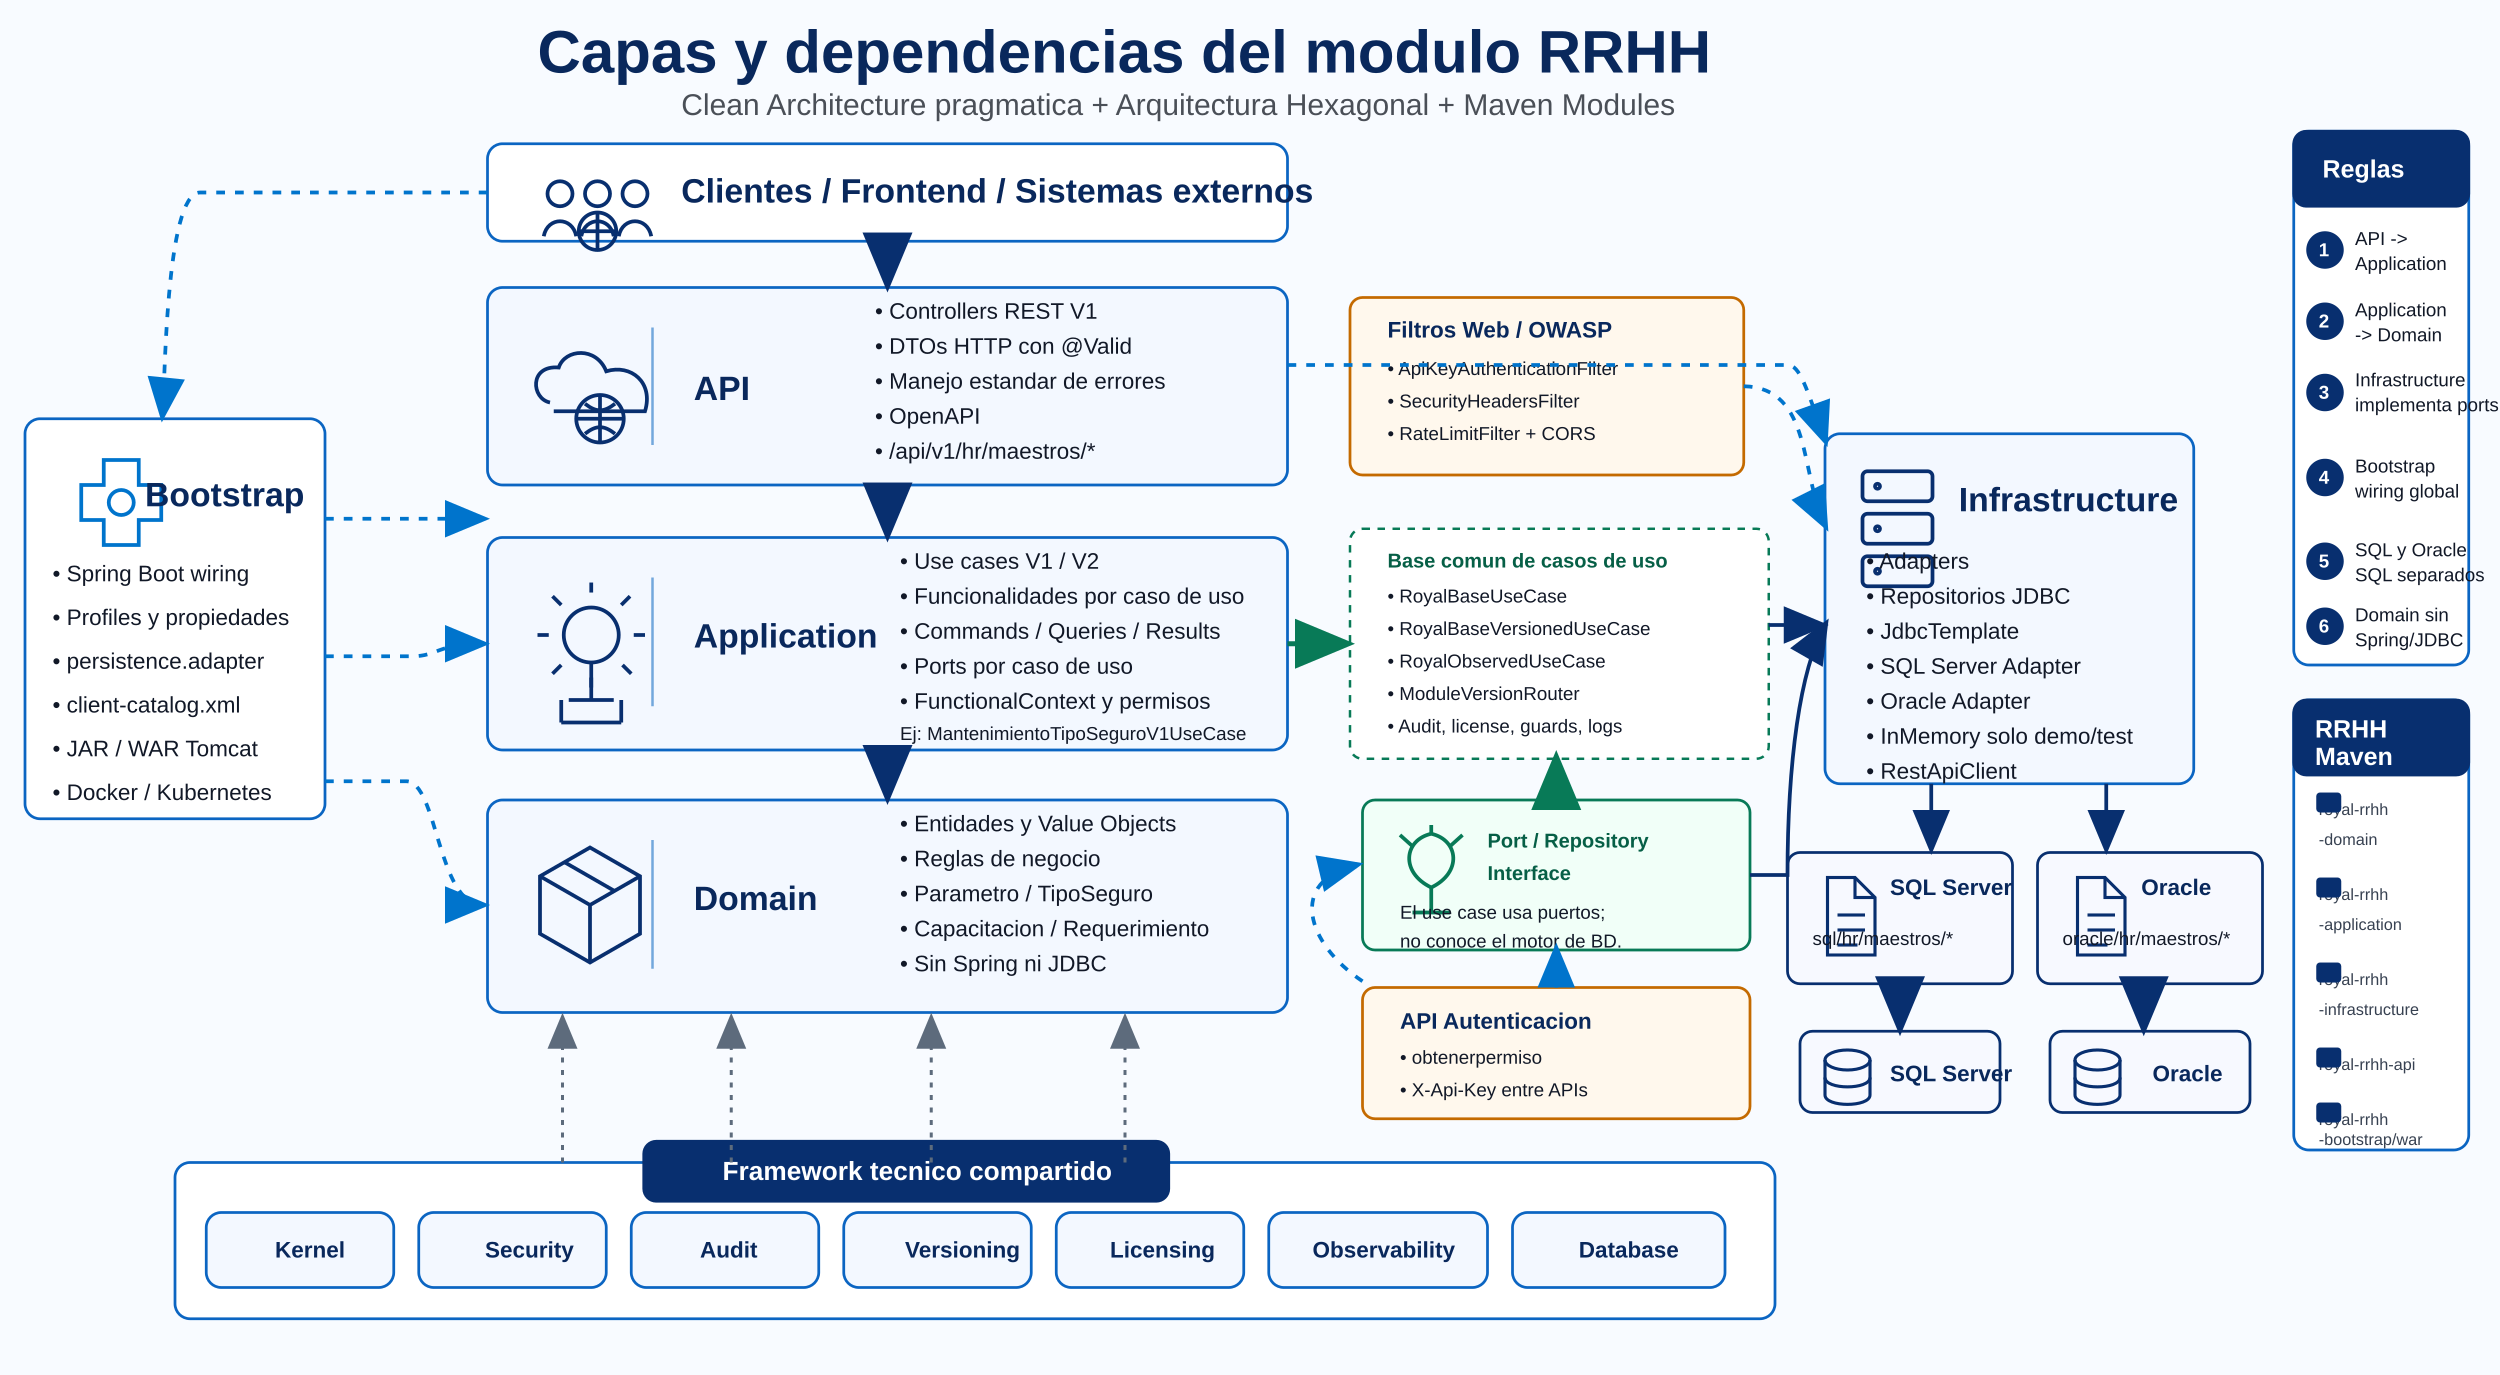
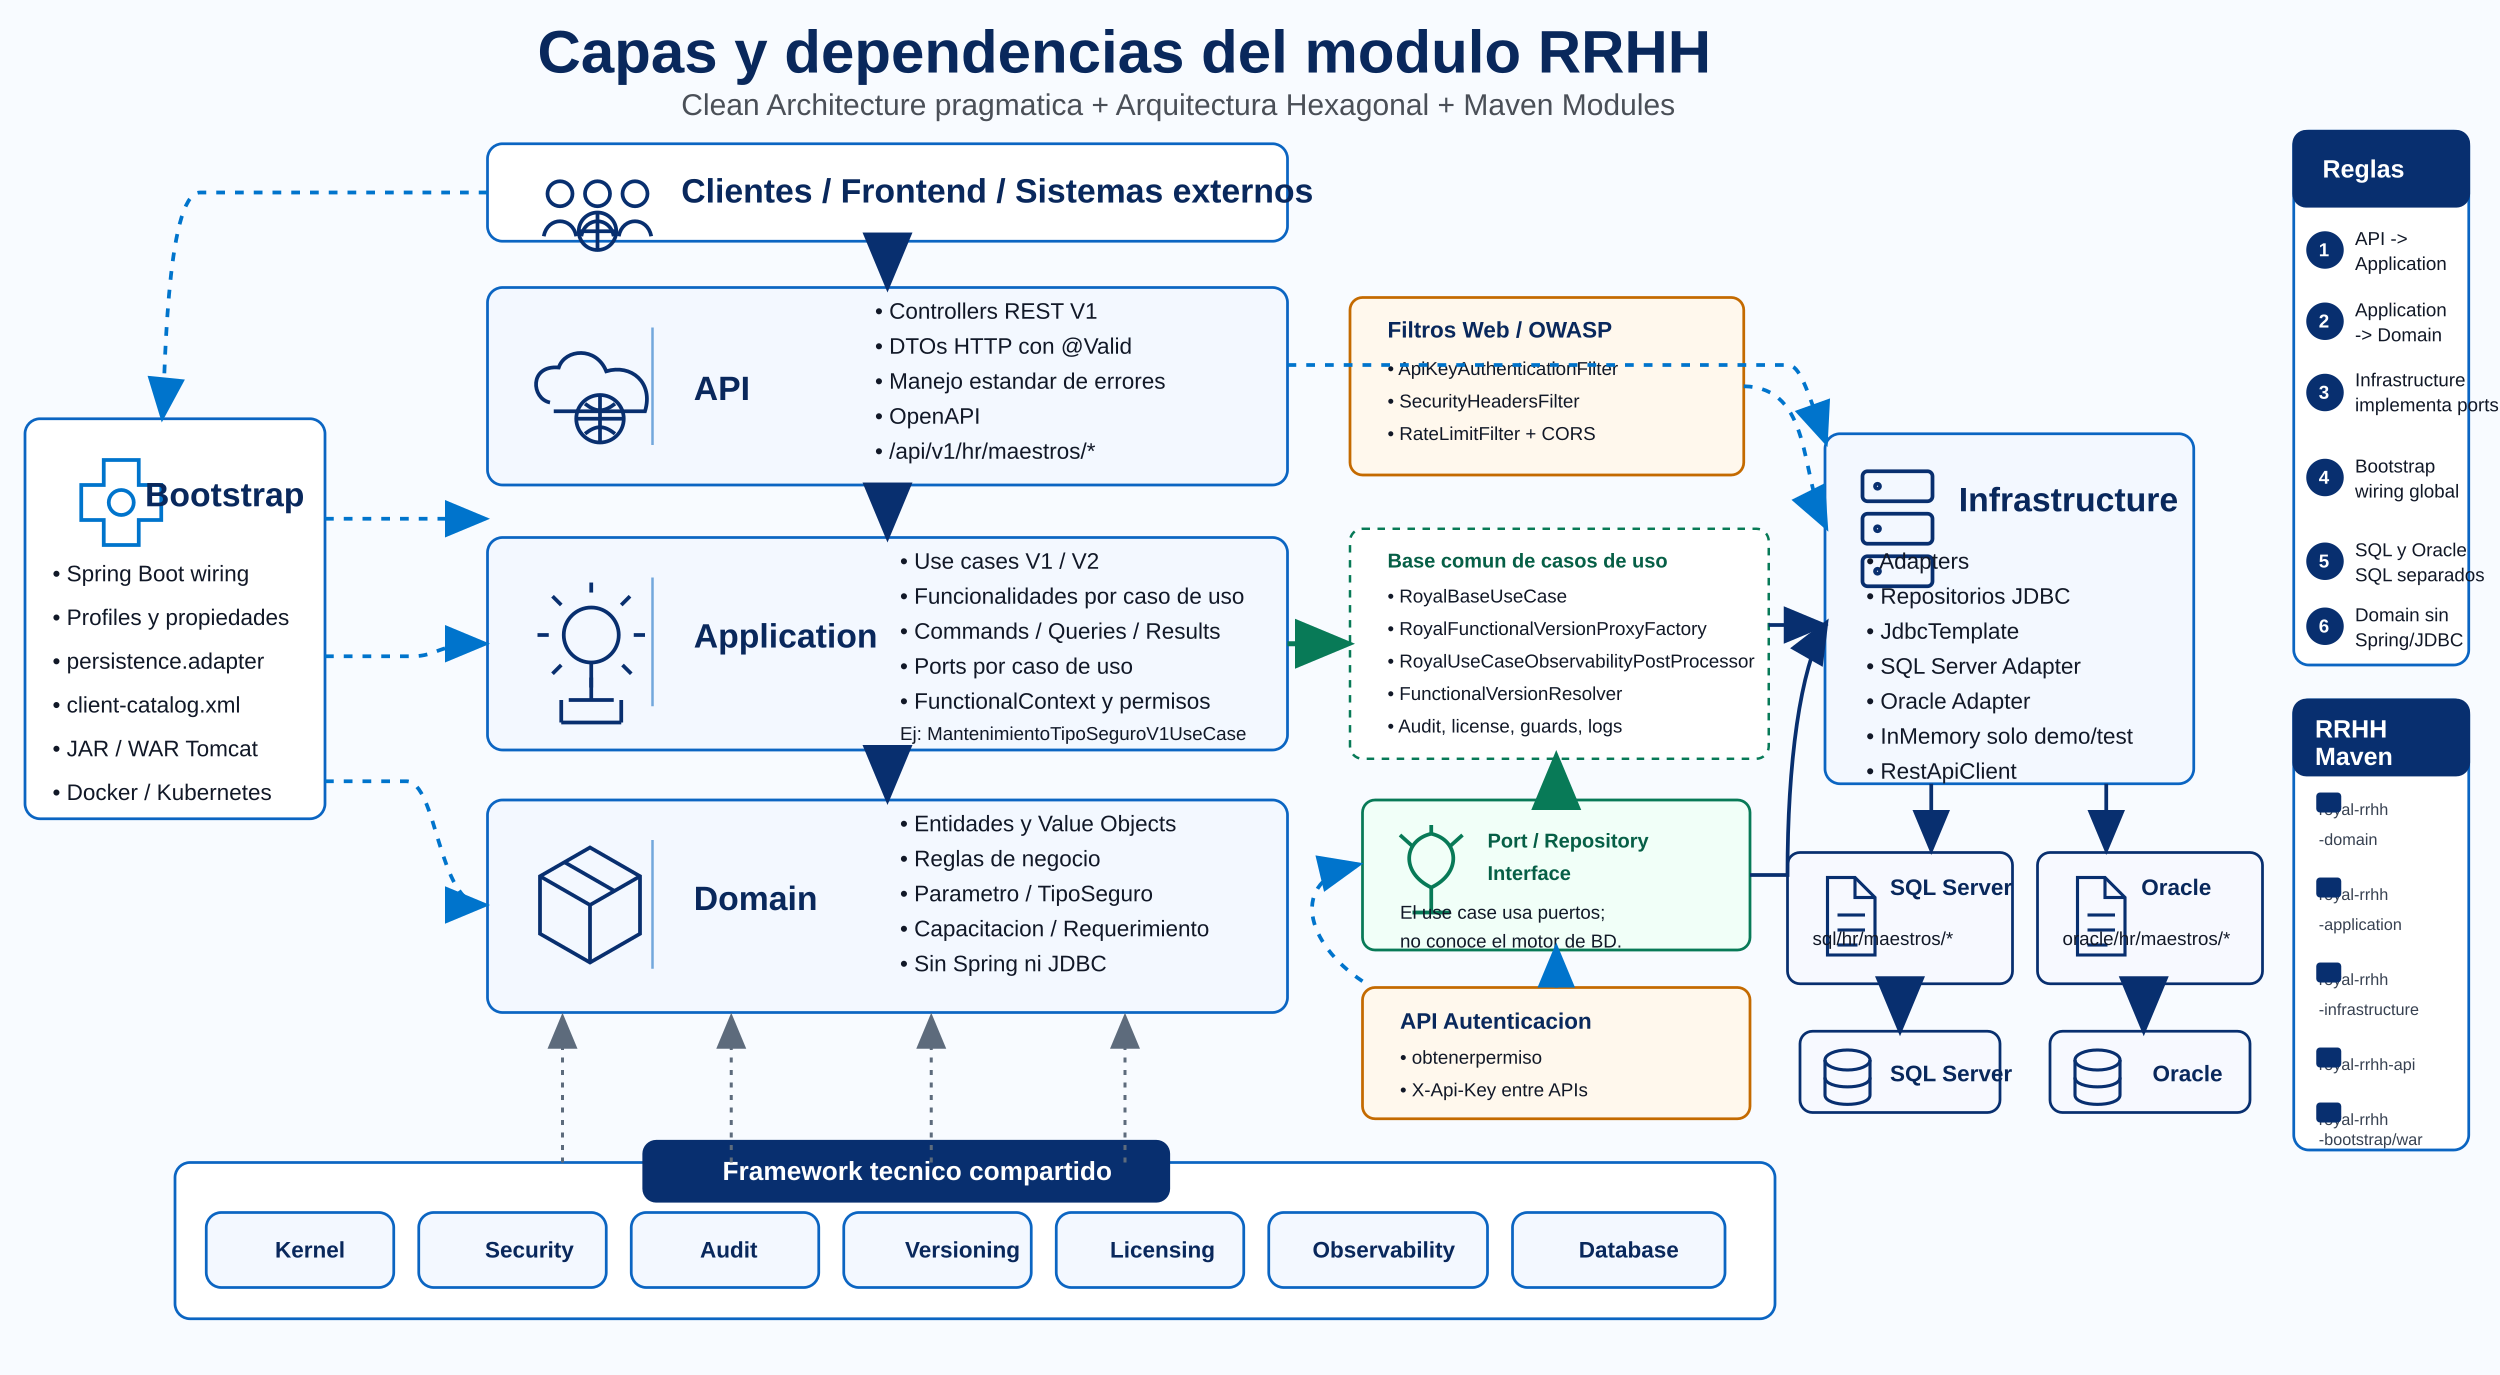
<svg xmlns="http://www.w3.org/2000/svg" width="2000" height="1100" viewBox="0 0 2000 1100" role="img" aria-labelledby="title desc">
  <defs>
    <style>
      .bg { fill: #f8fbff; }
      .title { fill: #09285c; font: 700 48px Arial, sans-serif; }
      .subtitle { fill: #4a4f57; font: 400 24px Arial, sans-serif; }
      .box { fill: #ffffff; stroke: #0b65c2; stroke-width: 2.2; rx: 12; }
      .box-soft { fill: #f3f8ff; stroke: #0b65c2; stroke-width: 2.2; rx: 12; }
      .box-green { fill: #f1fff8; stroke: #087a57; stroke-width: 2.2; rx: 10; }
      .box-orange { fill: #fff8ed; stroke: #c46a00; stroke-width: 2.2; rx: 10; }
      .box-dark { fill: #082f6f; stroke: #082f6f; stroke-width: 2.2; rx: 10; }
      .box-db { fill: #f7f9ff; stroke: #082f6f; stroke-width: 2.2; rx: 10; }
      .label { fill: #09285c; font: 700 27px Arial, sans-serif; }
      .label-sm { fill: #09285c; font: 700 18px Arial, sans-serif; }
      .label-green { fill: #065f46; font: 700 16px Arial, sans-serif; }
      .text { fill: #111827; font: 400 18px Arial, sans-serif; }
      .small { fill: #111827; font: 400 15px Arial, sans-serif; }
      .tiny { fill: #374151; font: 400 13px Arial, sans-serif; }
      .white { fill: #ffffff; font: 700 21px Arial, sans-serif; }
      .rule-title { fill: #ffffff; font: 700 20px Arial, sans-serif; }
      .num { fill: #ffffff; font: 700 15px Arial, sans-serif; }
      .arrow { stroke: #082f6f; stroke-width: 4; fill: none; marker-end: url(#arrow); }
      .arrow-thin { stroke: #082f6f; stroke-width: 3; fill: none; marker-end: url(#arrow); }
      .arrow-dash { stroke: #0074cc; stroke-width: 3; fill: none; stroke-dasharray: 7 8; marker-end: url(#arrow-blue); }
      .arrow-green { stroke: #087a57; stroke-width: 4; fill: none; marker-end: url(#arrow-green); }
      .arrow-gray { stroke: #5d6b7c; stroke-width: 2.4; fill: none; stroke-dasharray: 4 6; marker-end: url(#arrow-gray); }
      .shadow { }
      .divider { stroke: #72a8dc; stroke-width: 2; }
      .line { stroke: #b7c7d8; stroke-width: 2; }
      .dash-outline { fill: #ffffff; stroke: #087a57; stroke-width: 2; stroke-dasharray: 6 6; rx: 10; }
    </style>
    <marker id="arrow" markerWidth="12" markerHeight="10" refX="10" refY="5" orient="auto">
      <polygon points="0 0, 12 5, 0 10" fill="#082f6f" />
    </marker>
    <marker id="arrow-blue" markerWidth="12" markerHeight="10" refX="10" refY="5" orient="auto">
      <polygon points="0 0, 12 5, 0 10" fill="#0074cc" />
    </marker>
    <marker id="arrow-green" markerWidth="12" markerHeight="10" refX="10" refY="5" orient="auto">
      <polygon points="0 0, 12 5, 0 10" fill="#087a57" />
    </marker>
    <marker id="arrow-gray" markerWidth="12" markerHeight="10" refX="10" refY="5" orient="auto">
      <polygon points="0 0, 12 5, 0 10" fill="#5d6b7c" />
    </marker>
  </defs>
  <rect class="bg" x="0" y="0" width="2000" height="1100" />
  <text class="title" x="430" y="58">Capas y dependencias del modulo RRHH</text>
  <text class="subtitle" x="545" y="92">Clean Architecture pragmatica + Arquitectura Hexagonal + Maven Modules</text>
  <rect class="box shadow" x="390" y="115" width="640" height="78" />
  <g transform="translate(430 137)" stroke="#082f6f" stroke-width="3" fill="none">
    <circle cx="18" cy="18" r="10" />
    <circle cx="48" cy="18" r="10" />
    <circle cx="78" cy="18" r="10" />
    <path d="M5 52 C8 36, 28 36, 31 52" />
    <path d="M35 52 C38 36, 58 36, 61 52" />
    <path d="M65 52 C68 36, 88 36, 91 52" />
    <circle cx="48" cy="48" r="15" />
    <path d="M33 48 H63 M48 33 V63" />
  </g>
  <text class="label" x="545" y="162">Clientes / Frontend / Sistemas externos</text>
  <rect class="box shadow" x="20" y="335" width="240" height="320" />
  <g transform="translate(48 368)" stroke="#0074cc" stroke-width="3" fill="none">
    <path d="M35 0 h28 v20 h18 v28 h-18 v20 h-28 v-20 h-18 v-28 h18 z" />
    <circle cx="49" cy="34" r="10" />
  </g>
  <text class="label" x="116" y="405">Bootstrap</text>
  <text class="text" x="42" y="465">• Spring Boot wiring</text>
  <text class="text" x="42" y="500">• Profiles y propiedades</text>
  <text class="text" x="42" y="535">• persistence.adapter</text>
  <text class="text" x="42" y="570">• client-catalog.xml</text>
  <text class="text" x="42" y="605">• JAR / WAR Tomcat</text>
  <text class="text" x="42" y="640">• Docker / Kubernetes</text>
  <rect class="box-soft shadow" x="390" y="230" width="640" height="158" />
  <g transform="translate(425 277)" stroke="#082f6f" stroke-width="3" fill="none">
    <path d="M15 45 C0 42,-2 15,22 17 C27 2,52 0,60 20 C80 14,98 29,91 52 H18" />
    <circle cx="55" cy="58" r="19" />
    <path d="M36 58 H74 M55 39 V77 M43 46 C52 53,58 53,67 46 M43 70 C52 63,58 63,67 70" />
  </g>
  <line class="divider" x1="522" y1="262" x2="522" y2="356" />
  <text class="label" x="555" y="320">API</text>
  <text class="text" x="700" y="255">• Controllers REST V1</text>
  <text class="text" x="700" y="283">• DTOs HTTP con @Valid</text>
  <text class="text" x="700" y="311">• Manejo estandar de errores</text>
  <text class="text" x="700" y="339">• OpenAPI</text>
  <text class="text" x="700" y="367">• /api/v1/hr/maestros/*</text>
  <rect class="box-orange shadow" x="1080" y="238" width="315" height="142" />
  <text class="label-sm" x="1110" y="270">Filtros Web / OWASP</text>
  <text class="small" x="1110" y="300">• ApiKeyAuthenticationFilter</text>
  <text class="small" x="1110" y="326">• SecurityHeadersFilter</text>
  <text class="small" x="1110" y="352">• RateLimitFilter + CORS</text>
  <rect class="box-soft shadow" x="390" y="430" width="640" height="170" />
  <g transform="translate(430 466)" stroke="#082f6f" stroke-width="3" fill="none">
    <circle cx="43" cy="42" r="22" />
    <path d="M43 8 V0 M43 84 V76 M9 42 H0 M86 42 H77 M19 18 L12 11 M68 66 L75 73 M67 18 L74 11 M19 66 L12 73" />
    <path d="M25 94 H61 M43 64 V94 M19 112 H67 M19 112 V94 M67 112 V94" />
  </g>
  <line class="divider" x1="522" y1="462" x2="522" y2="565" />
  <text class="label" x="555" y="518">Application</text>
  <text class="text" x="720" y="455">• Use cases V1 / V2</text>
  <text class="text" x="720" y="483">• Funcionalidades por caso de uso</text>
  <text class="text" x="720" y="511">• Commands / Queries / Results</text>
  <text class="text" x="720" y="539">• Ports por caso de uso</text>
  <text class="text" x="720" y="567">• FunctionalContext y permisos</text>
  <text class="small" x="720" y="592">Ej: MantenimientoTipoSeguroV1UseCase</text>
  <rect class="dash-outline shadow" x="1080" y="423" width="335" height="184" />
  <text class="label-green" x="1110" y="454">Base comun de casos de uso</text>
  <text class="small" x="1110" y="482">• RoyalBaseUseCase</text>
-   <text class="small" x="1110" y="508">• RoyalBaseVersionedUseCase</text>
-   <text class="small" x="1110" y="534">• RoyalObservedUseCase</text>
-   <text class="small" x="1110" y="560">• ModuleVersionRouter</text>
+   <text class="small" x="1110" y="508">• RoyalFunctionalVersionProxyFactory</text>
+   <text class="small" x="1110" y="534">• RoyalUseCaseObservabilityPostProcessor</text>
+   <text class="small" x="1110" y="560">• FunctionalVersionResolver</text>
  <text class="small" x="1110" y="586">• Audit, license, guards, logs</text>
  <rect class="box-green shadow" x="1090" y="640" width="310" height="120" />
  <g transform="translate(1120 660)" stroke="#087a57" stroke-width="3" fill="none">
    <path d="M25 50 C0 38,3 12,25 7 C47 12,50 38,25 50 Z" />
    <path d="M25 7 V0 M10 17 L0 8 M40 17 L50 8 M25 50 V70 M10 70 H40" />
  </g>
  <text class="label-green" x="1190" y="678">Port / Repository</text>
  <text class="label-green" x="1190" y="704">Interface</text>
  <text class="small" x="1120" y="735">El use case usa puertos;</text>
  <text class="small" x="1120" y="758">no conoce el motor de BD.</text>
  <rect class="box-soft shadow" x="390" y="640" width="640" height="170" />
  <g transform="translate(430 678)" stroke="#082f6f" stroke-width="3" fill="none">
    <path d="M42 0 L82 23 L82 69 L42 92 L2 69 L2 23 Z" />
    <path d="M2 23 L42 46 L82 23 M42 46 V92" />
    <path d="M22 12 L62 35" />
  </g>
  <line class="divider" x1="522" y1="672" x2="522" y2="775" />
  <text class="label" x="555" y="728">Domain</text>
  <text class="text" x="720" y="665">• Entidades y Value Objects</text>
  <text class="text" x="720" y="693">• Reglas de negocio</text>
  <text class="text" x="720" y="721">• Parametro / TipoSeguro</text>
  <text class="text" x="720" y="749">• Capacitacion / Requerimiento</text>
  <text class="text" x="720" y="777">• Sin Spring ni JDBC</text>
  <rect class="box-soft shadow" x="1460" y="347" width="295" height="280" />
  <g transform="translate(1490 377)" stroke="#082f6f" stroke-width="3" fill="none">
    <rect x="0" y="0" width="56" height="24" rx="4" />
    <rect x="0" y="34" width="56" height="24" rx="4" />
    <rect x="0" y="68" width="56" height="24" rx="4" />
    <circle cx="12" cy="12" r="2" />
    <circle cx="12" cy="46" r="2" />
    <circle cx="12" cy="80" r="2" />
  </g>
  <text class="label" x="1567" y="409">Infrastructure</text>
  <text class="text" x="1493" y="455">• Adapters</text>
  <text class="text" x="1493" y="483">• Repositorios JDBC</text>
  <text class="text" x="1493" y="511">• JdbcTemplate</text>
  <text class="text" x="1493" y="539">• SQL Server Adapter</text>
  <text class="text" x="1493" y="567">• Oracle Adapter</text>
  <text class="text" x="1493" y="595">• InMemory solo demo/test</text>
  <text class="text" x="1493" y="623">• RestApiClient</text>
  <rect class="box-db shadow" x="1430" y="682" width="180" height="105" />
  <g transform="translate(1450 702)" stroke="#082f6f" stroke-width="2.5" fill="none">
    <path d="M12 0 H34 L50 16 V62 H12 Z" />
    <path d="M34 0 V16 H50" />
    <path d="M20 30 H42 M20 42 H42 M20 54 H36" />
  </g>
  <text class="label-sm" x="1512" y="716">SQL Server</text>
  <text class="small" x="1450" y="756">sql/hr/maestros/*</text>
  <rect class="box-db shadow" x="1630" y="682" width="180" height="105" />
  <g transform="translate(1650 702)" stroke="#082f6f" stroke-width="2.5" fill="none">
    <path d="M12 0 H34 L50 16 V62 H12 Z" />
    <path d="M34 0 V16 H50" />
    <path d="M20 30 H42 M20 42 H42 M20 54 H36" />
  </g>
  <text class="label-sm" x="1713" y="716">Oracle</text>
  <text class="small" x="1650" y="756">oracle/hr/maestros/*</text>
  <rect class="box-db shadow" x="1440" y="825" width="160" height="65" />
  <g transform="translate(1460 840)" stroke="#082f6f" stroke-width="2.5" fill="none">
    <ellipse cx="18" cy="8" rx="18" ry="8" />
    <path d="M0 8 V36 C0 46,36 46,36 36 V8" />
    <path d="M0 22 C0 32,36 32,36 22" />
  </g>
  <text class="label-sm" x="1512" y="865">SQL Server</text>
  <rect class="box-db shadow" x="1640" y="825" width="160" height="65" />
  <g transform="translate(1660 840)" stroke="#082f6f" stroke-width="2.5" fill="none">
    <ellipse cx="18" cy="8" rx="18" ry="8" />
    <path d="M0 8 V36 C0 46,36 46,36 36 V8" />
    <path d="M0 22 C0 32,36 32,36 22" />
  </g>
  <text class="label-sm" x="1722" y="865">Oracle</text>
  <rect class="box-orange shadow" x="1090" y="790" width="310" height="105" />
  <text class="label-sm" x="1120" y="823">API Autenticacion</text>
  <text class="small" x="1120" y="851">• obtenerpermiso</text>
  <text class="small" x="1120" y="877">• X-Api-Key entre APIs</text>
  <rect class="box shadow" x="1835" y="105" width="140" height="427" />
  <rect class="box-dark" x="1835" y="105" width="140" height="60" />
  <text class="rule-title" x="1858" y="142">Reglas</text>
  <g>
    <circle cx="1860" cy="200" r="15" fill="#082f6f" />
    <text class="num" x="1855" y="205">1</text>
    <text class="small" x="1884" y="196">API -&gt;</text>
    <text class="small" x="1884" y="216">Application</text>
    <circle cx="1860" cy="257" r="15" fill="#082f6f" />
    <text class="num" x="1855" y="262">2</text>
    <text class="small" x="1884" y="253">Application</text>
    <text class="small" x="1884" y="273">-&gt; Domain</text>
    <circle cx="1860" cy="314" r="15" fill="#082f6f" />
    <text class="num" x="1855" y="319">3</text>
    <text class="small" x="1884" y="309">Infrastructure</text>
    <text class="small" x="1884" y="329">implementa ports</text>
    <circle cx="1860" cy="382" r="15" fill="#082f6f" />
    <text class="num" x="1855" y="387">4</text>
    <text class="small" x="1884" y="378">Bootstrap</text>
    <text class="small" x="1884" y="398">wiring global</text>
    <circle cx="1860" cy="449" r="15" fill="#082f6f" />
    <text class="num" x="1855" y="454">5</text>
    <text class="small" x="1884" y="445">SQL y Oracle</text>
    <text class="small" x="1884" y="465">SQL separados</text>
    <circle cx="1860" cy="501" r="15" fill="#082f6f" />
    <text class="num" x="1855" y="506">6</text>
    <text class="small" x="1884" y="497">Domain sin</text>
    <text class="small" x="1884" y="517">Spring/JDBC</text>
  </g>
  <rect class="box shadow" x="1835" y="560" width="140" height="360" />
  <rect class="box-dark" x="1835" y="560" width="140" height="60" />
  <text class="rule-title" x="1852" y="590">RRHH</text>
  <text class="rule-title" x="1852" y="612">Maven</text>
  <text class="tiny" x="1855" y="652">royal-rrhh</text>
  <text class="tiny" x="1855" y="676">-domain</text>
  <text class="tiny" x="1855" y="720">royal-rrhh</text>
  <text class="tiny" x="1855" y="744">-application</text>
  <text class="tiny" x="1855" y="788">royal-rrhh</text>
  <text class="tiny" x="1855" y="812">-infrastructure</text>
  <text class="tiny" x="1855" y="856">royal-rrhh-api</text>
  <text class="tiny" x="1855" y="900">royal-rrhh</text>
  <text class="tiny" x="1855" y="916">-bootstrap/war</text>
  <g stroke="#082f6f" stroke-width="2" fill="#082f6f">
    <rect x="1854" y="635" width="18" height="14" rx="2" />
    <rect x="1854" y="703" width="18" height="14" rx="2" />
    <rect x="1854" y="771" width="18" height="14" rx="2" />
    <rect x="1854" y="839" width="18" height="14" rx="2" />
    <rect x="1854" y="883" width="18" height="14" rx="2" />
  </g>
  <rect class="box shadow" x="140" y="930" width="1280" height="125" />
  <rect class="box-dark shadow" x="515" y="913" width="420" height="48" />
  <text class="white" x="578" y="944">Framework tecnico compartido</text>
  <g>
    <rect class="box-soft" x="165" y="970" width="150" height="60" />
    <text class="label-sm" x="220" y="1006">Kernel</text>
    <rect class="box-soft" x="335" y="970" width="150" height="60" />
    <text class="label-sm" x="388" y="1006">Security</text>
    <rect class="box-soft" x="505" y="970" width="150" height="60" />
    <text class="label-sm" x="560" y="1006">Audit</text>
    <rect class="box-soft" x="675" y="970" width="150" height="60" />
    <text class="label-sm" x="724" y="1006">Versioning</text>
    <rect class="box-soft" x="845" y="970" width="150" height="60" />
    <text class="label-sm" x="888" y="1006">Licensing</text>
    <rect class="box-soft" x="1015" y="970" width="175" height="60" />
    <text class="label-sm" x="1050" y="1006">Observability</text>
    <rect class="box-soft" x="1210" y="970" width="170" height="60" />
    <text class="label-sm" x="1263" y="1006">Database</text>
  </g>
  <path class="arrow" d="M710 193 V226" />
  <path class="arrow" d="M710 388 V426" />
  <path class="arrow" d="M710 600 V636" />
  <path class="arrow-green" d="M1030 515 H1076" />
  <path class="arrow-green" d="M1245 640 V608" />
  <path class="arrow-thin" d="M1400 700 H1430 C1430 610,1440 535,1460 500" />
  <path class="arrow-thin" d="M1415 500 H1457" />
  <path class="arrow-thin" d="M1545 627 V678" />
  <path class="arrow-thin" d="M1685 627 V678" />
  <path class="arrow" d="M1520 787 V821" />
  <path class="arrow" d="M1715 787 V821" />
  <path class="arrow-dash" d="M1030 292 H1430 C1440 292,1445 310,1460 352" />
  <path class="arrow-dash" d="M260 415 H386" />
  <path class="arrow-dash" d="M260 525 H330 C350 525,350 515,386 515" />
  <path class="arrow-dash" d="M260 625 H325 C350 625,350 724,386 724" />
  <path class="arrow-dash" d="M390 154 H160 C132 154,132 312,130 332" />
  <path class="arrow-gray" d="M450 930 V815" />
  <path class="arrow-gray" d="M585 930 V815" />
  <path class="arrow-gray" d="M745 930 V815" />
  <path class="arrow-gray" d="M900 930 V815" />
  <path class="arrow-dash" d="M1090 785 C1045 755,1030 705,1085 692" />
  <path class="arrow-dash" d="M1245 790 V760" />
  <path class="arrow-dash" d="M1395 309 C1450 310,1440 380,1460 420" />
</svg>
